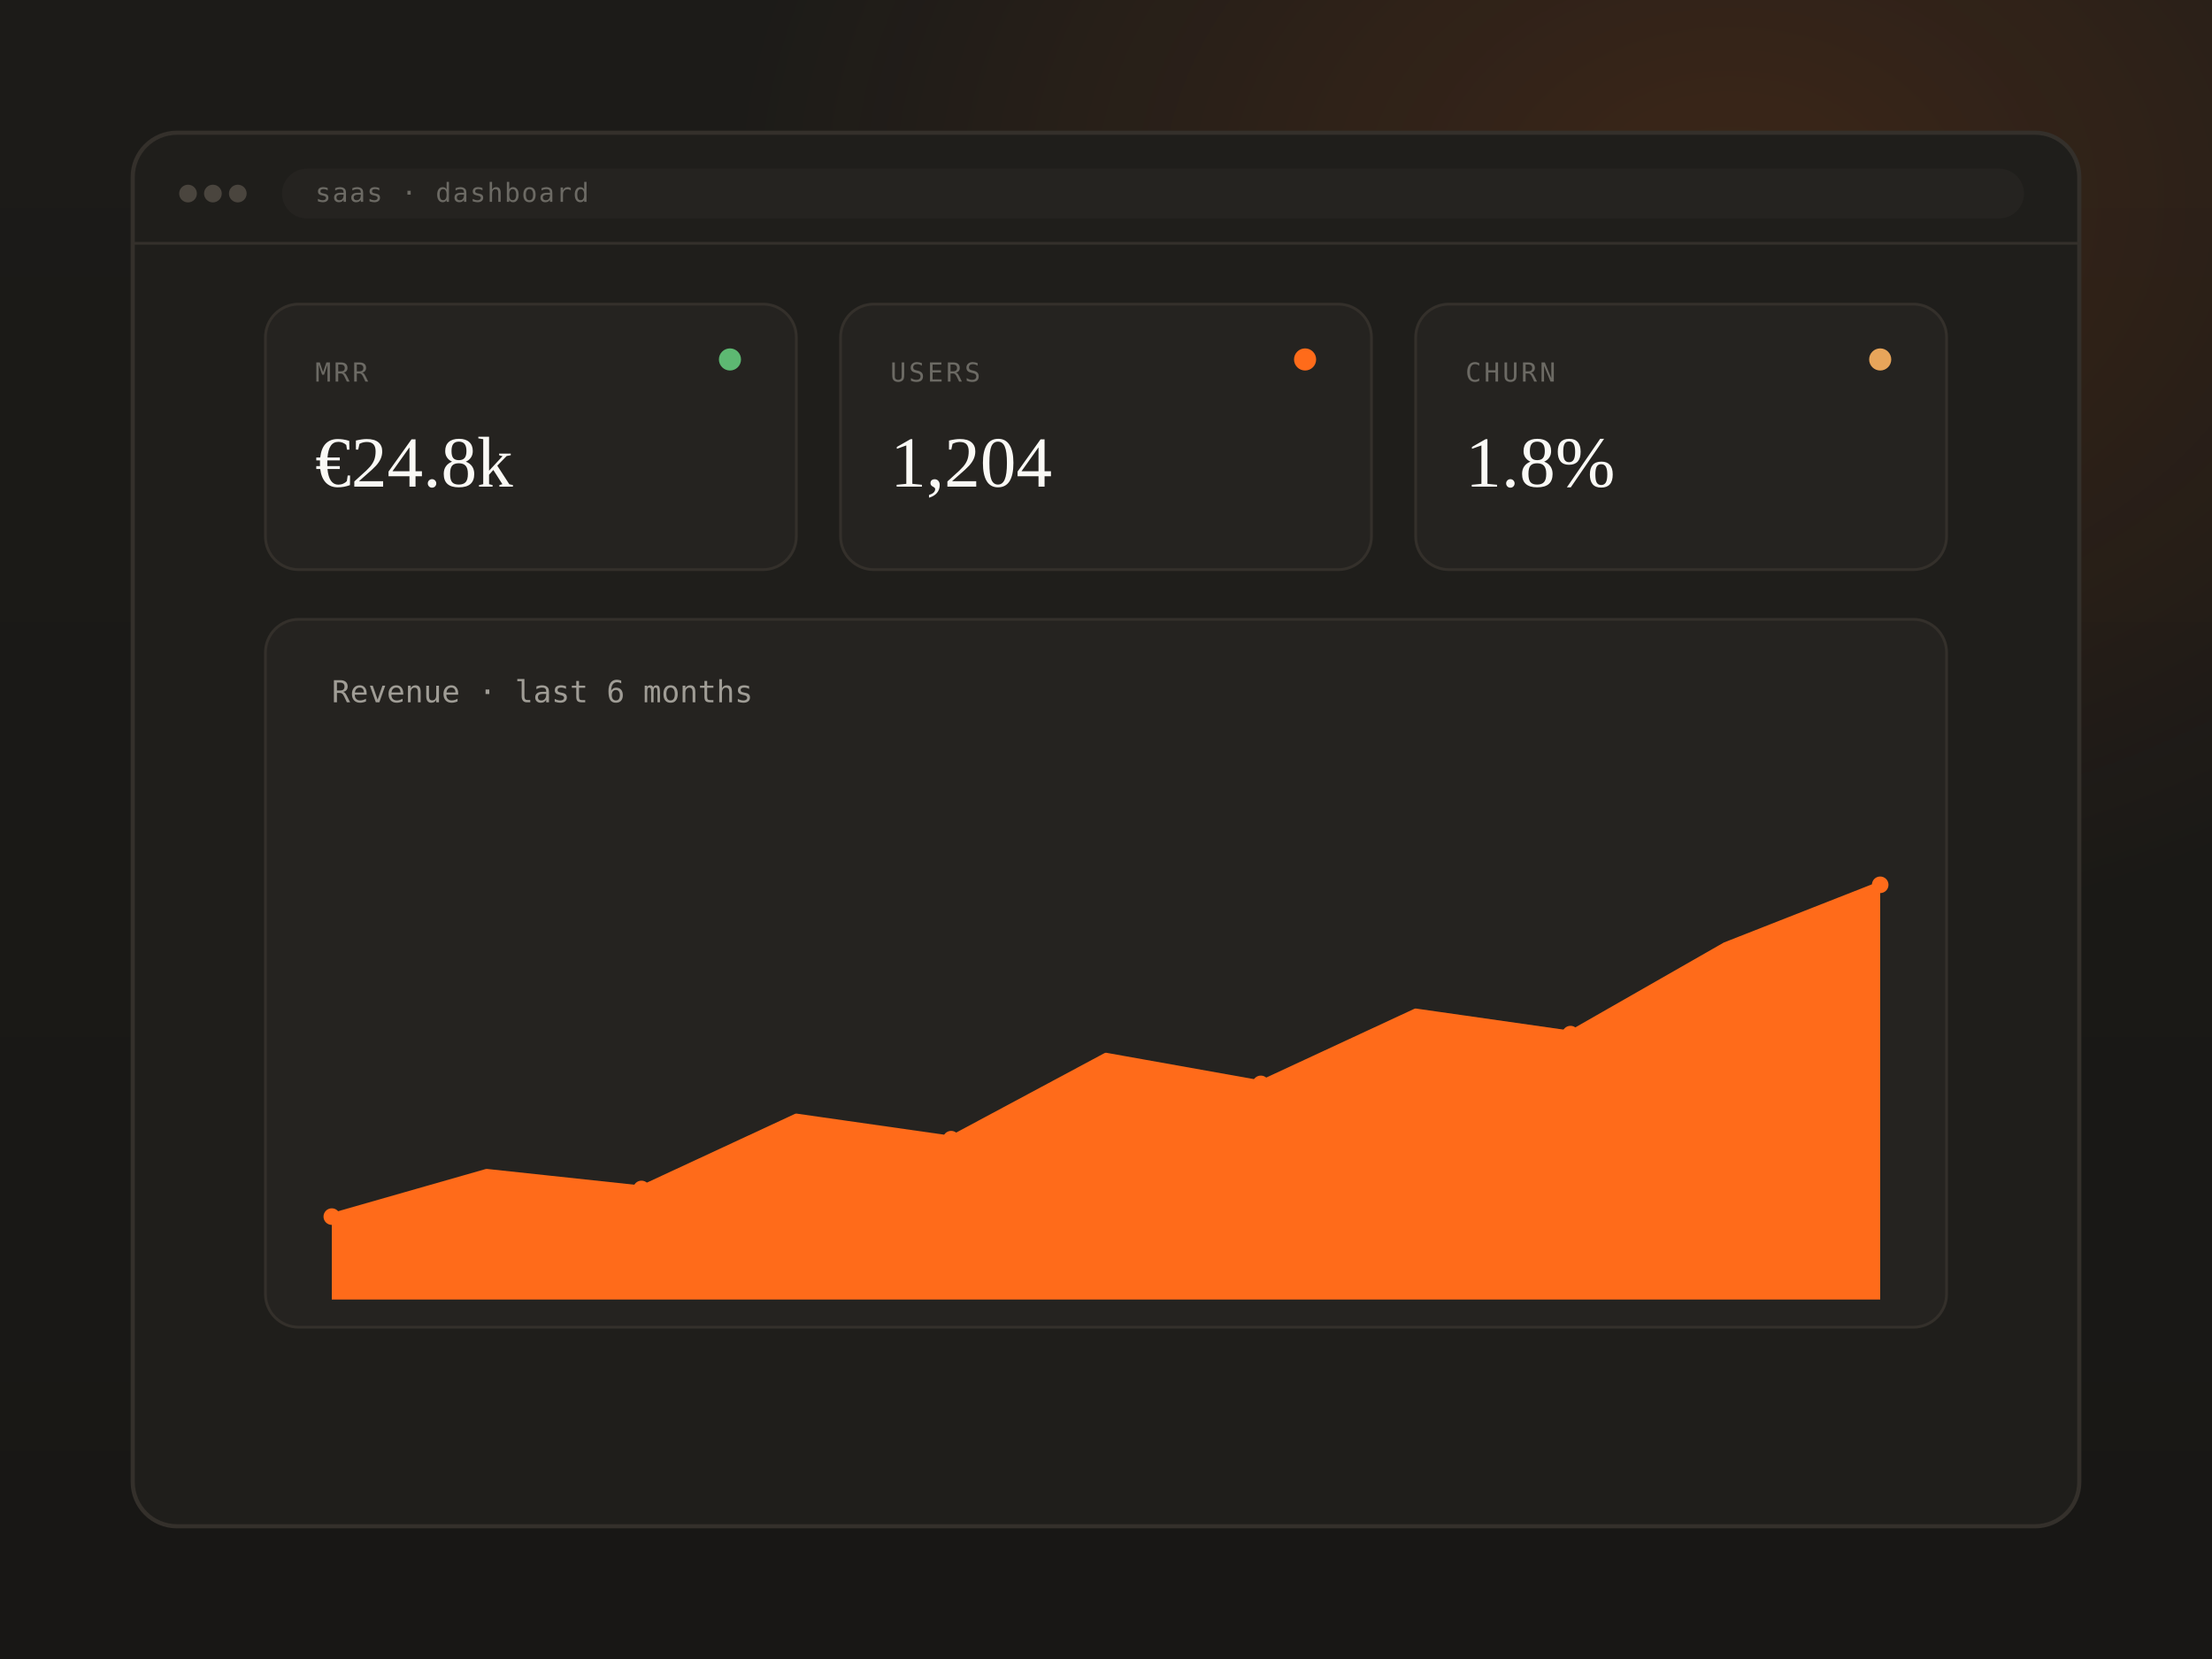
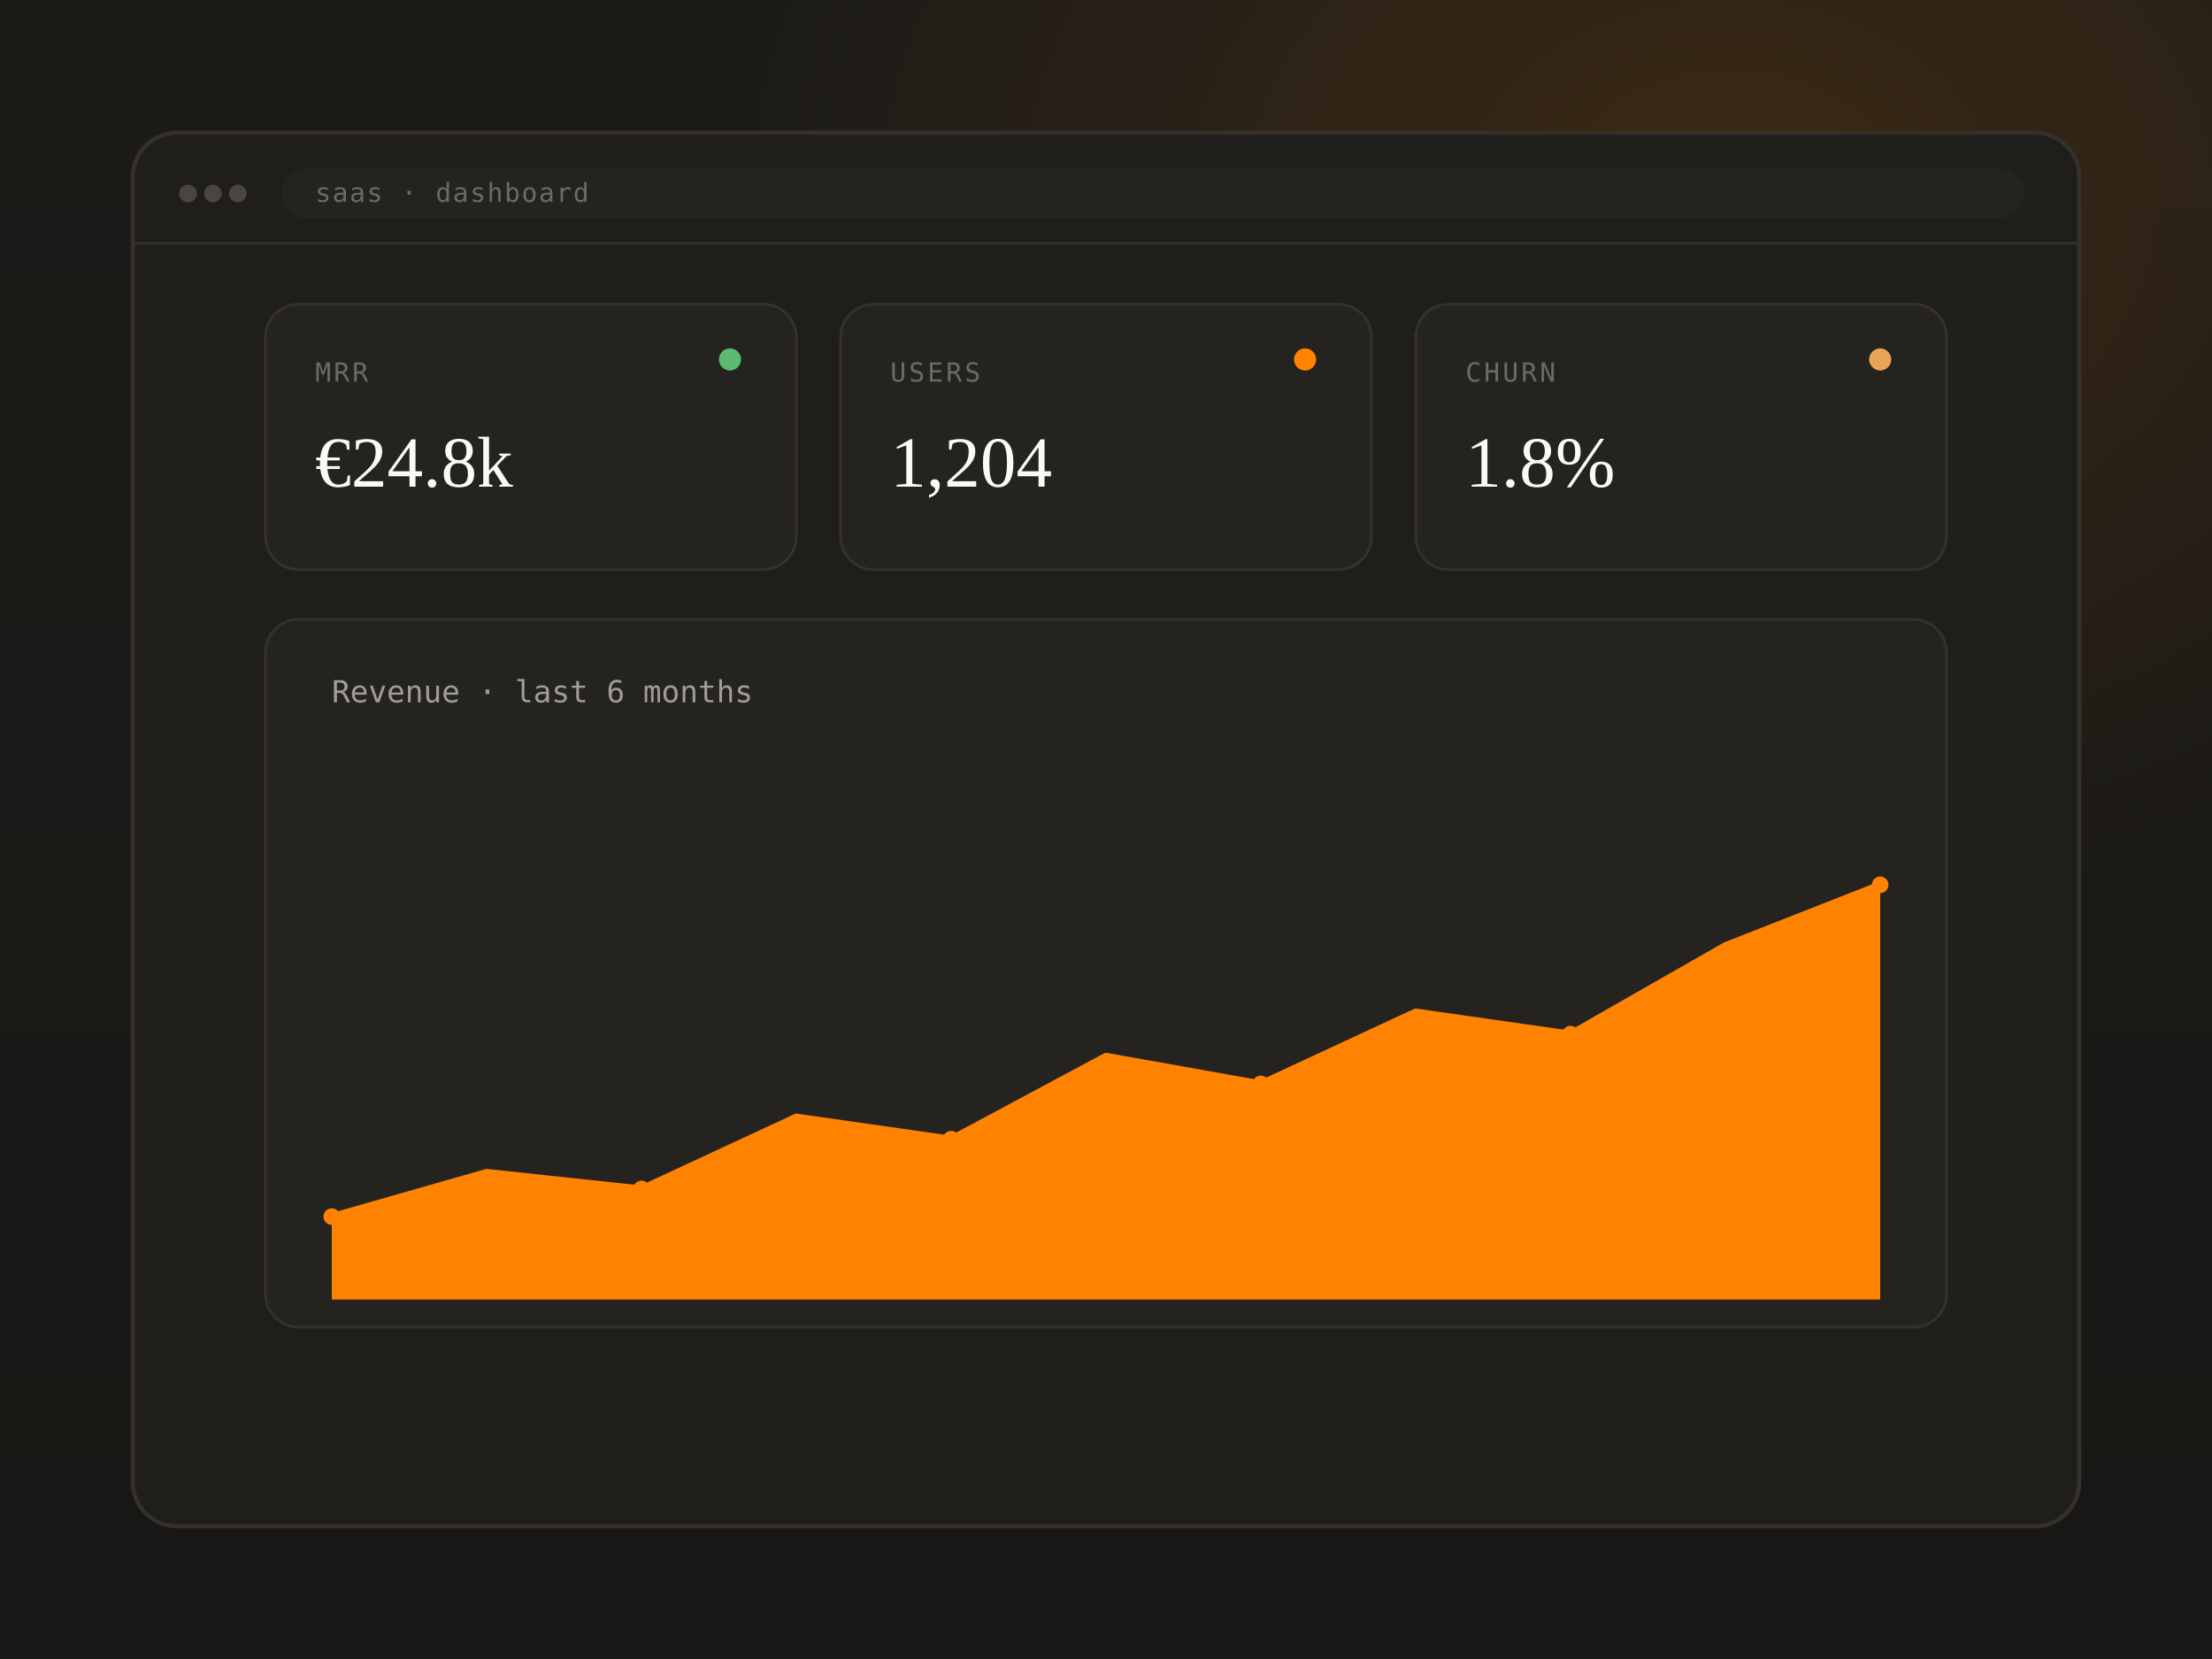
<svg xmlns="http://www.w3.org/2000/svg" viewBox="0 0 800 600" width="800" height="600" role="img">
  <defs>
    <linearGradient id="bg" x1="0" y1="0" x2="0" y2="1">
      <stop offset="0" stop-color="#1c1b18" />
      <stop offset="1" stop-color="#181715" />
    </linearGradient>
    <radialGradient id="glow" cx="0.78" cy="0.12" r="0.9">
-       <stop offset="0" stop-color="#ff6b1a" stop-opacity="0.14" />
-       <stop offset="0.5" stop-color="#ff6b1a" stop-opacity="0" />
+       <stop offset="0" stop-color="#ff8300" stop-opacity="0.14" />
+       <stop offset="0.5" stop-color="#ff8300" stop-opacity="0" />
    </radialGradient>
  </defs>
  <rect x="0.0" y="0.0" width="800.0" height="600.0" rx="0" fill="url(#bg)" />
  <rect x="0.0" y="0.0" width="800.0" height="600.0" rx="0" fill="url(#glow)" />
  <rect x="48.0" y="48.0" width="704.0" height="504.0" rx="16" fill="#1f1e1b" stroke="#34302b" stroke-width="1.5" />
  <circle cx="68.0" cy="70.0" r="3.2" fill="#4a453e" />
  <circle cx="77.0" cy="70.0" r="3.2" fill="#4a453e" />
  <circle cx="86.0" cy="70.0" r="3.2" fill="#4a453e" />
  <rect x="102.0" y="61.0" width="630.0" height="18.0" rx="9" fill="#252320" />
  <text x="114.0" y="73.0" font-family="'JetBrains Mono','SFMono-Regular',ui-monospace,monospace" font-size="9.5" font-weight="400" fill="#6c6a64" text-anchor="start" letter-spacing="0.5">saas · dashboard</text>
  <line x1="48.0" y1="88.0" x2="752.0" y2="88.0" stroke="#34302b" stroke-width="1" stroke-linecap="round" />
  <rect x="96.0" y="110.0" width="192.0" height="96.0" rx="12" fill="#252320" stroke="#34302b" stroke-width="1" />
  <text x="114.0" y="138.0" font-family="'JetBrains Mono','SFMono-Regular',ui-monospace,monospace" font-size="9.5" font-weight="400" fill="#6c6a64" text-anchor="start" letter-spacing="1">MRR</text>
  <text x="114.0" y="176.0" font-family="'Newsreader',Georgia,'Times New Roman',serif" font-size="26" font-weight="400" fill="#faf9f5" text-anchor="start">€24.8k</text>
  <circle cx="264.0" cy="130.0" r="4.0" fill="#5db872" />
  <rect x="304.0" y="110.0" width="192.0" height="96.0" rx="12" fill="#252320" stroke="#34302b" stroke-width="1" />
  <text x="322.0" y="138.0" font-family="'JetBrains Mono','SFMono-Regular',ui-monospace,monospace" font-size="9.5" font-weight="400" fill="#6c6a64" text-anchor="start" letter-spacing="1">USERS</text>
  <text x="322.0" y="176.0" font-family="'Newsreader',Georgia,'Times New Roman',serif" font-size="26" font-weight="400" fill="#faf9f5" text-anchor="start">1,204</text>
-   <circle cx="472.0" cy="130.0" r="4.0" fill="#ff6b1a" />
+   <circle cx="472.0" cy="130.0" r="4.0" fill="#ff8300" />
  <rect x="512.0" y="110.0" width="192.0" height="96.0" rx="12" fill="#252320" stroke="#34302b" stroke-width="1" />
  <text x="530.0" y="138.0" font-family="'JetBrains Mono','SFMono-Regular',ui-monospace,monospace" font-size="9.5" font-weight="400" fill="#6c6a64" text-anchor="start" letter-spacing="1">CHURN</text>
  <text x="530.0" y="176.0" font-family="'Newsreader',Georgia,'Times New Roman',serif" font-size="26" font-weight="400" fill="#faf9f5" text-anchor="start">1.8%</text>
  <circle cx="680.0" cy="130.0" r="4.0" fill="#e8a55a" />
  <rect x="96.0" y="224.0" width="608.0" height="256.0" rx="12" fill="#252320" stroke="#34302b" stroke-width="1" />
-   <path d="M120 470 L120.0 440.0 L176.0 424.0 L232.0 430.0 L288.0 404.0 L344.0 412.0 L400.0 382.0 L456.0 392.0 L512.0 366.0 L568.0 374.0 L624.0 342.0 L680.0 320.0 L680 470 Z" fill="#ff6b1a" stroke="none" stroke-width="2" stroke-opacity="0.14" stroke-linecap="round" stroke-linejoin="round" />
-   <path d="M120.0 440.0 L176.0 424.0 L232.0 430.0 L288.0 404.0 L344.0 412.0 L400.0 382.0 L456.0 392.0 L512.0 366.0 L568.0 374.0 L624.0 342.0 L680.0 320.0 " fill="none" stroke="#ff6b1a" stroke-width="2.5" stroke-linecap="round" stroke-linejoin="round" />
-   <circle cx="120.0" cy="440.0" r="3.0" fill="#ff6b1a" />
-   <circle cx="232.0" cy="430.0" r="3.0" fill="#ff6b1a" />
-   <circle cx="344.0" cy="412.0" r="3.0" fill="#ff6b1a" />
-   <circle cx="456.0" cy="392.0" r="3.0" fill="#ff6b1a" />
-   <circle cx="568.0" cy="374.0" r="3.0" fill="#ff6b1a" />
-   <circle cx="680.0" cy="320.0" r="3.0" fill="#ff6b1a" />
+   <path d="M120 470 L120.0 440.0 L176.0 424.0 L232.0 430.0 L288.0 404.0 L344.0 412.0 L400.0 382.0 L456.0 392.0 L512.0 366.0 L568.0 374.0 L624.0 342.0 L680.0 320.0 L680 470 Z" fill="#ff8300" stroke="none" stroke-width="2" stroke-opacity="0.14" stroke-linecap="round" stroke-linejoin="round" />
+   <path d="M120.0 440.0 L176.0 424.0 L232.0 430.0 L288.0 404.0 L344.0 412.0 L400.0 382.0 L456.0 392.0 L512.0 366.0 L568.0 374.0 L624.0 342.0 L680.0 320.0 " fill="none" stroke="#ff8300" stroke-width="2.5" stroke-linecap="round" stroke-linejoin="round" />
+   <circle cx="120.0" cy="440.0" r="3.0" fill="#ff8300" />
+   <circle cx="232.0" cy="430.0" r="3.0" fill="#ff8300" />
+   <circle cx="344.0" cy="412.0" r="3.0" fill="#ff8300" />
+   <circle cx="456.0" cy="392.0" r="3.0" fill="#ff8300" />
+   <circle cx="568.0" cy="374.0" r="3.0" fill="#ff8300" />
+   <circle cx="680.0" cy="320.0" r="3.0" fill="#ff8300" />
  <text x="120.0" y="254.0" font-family="'JetBrains Mono','SFMono-Regular',ui-monospace,monospace" font-size="11" font-weight="400" fill="#a09d96" text-anchor="start">Revenue · last 6 months</text>
</svg>
